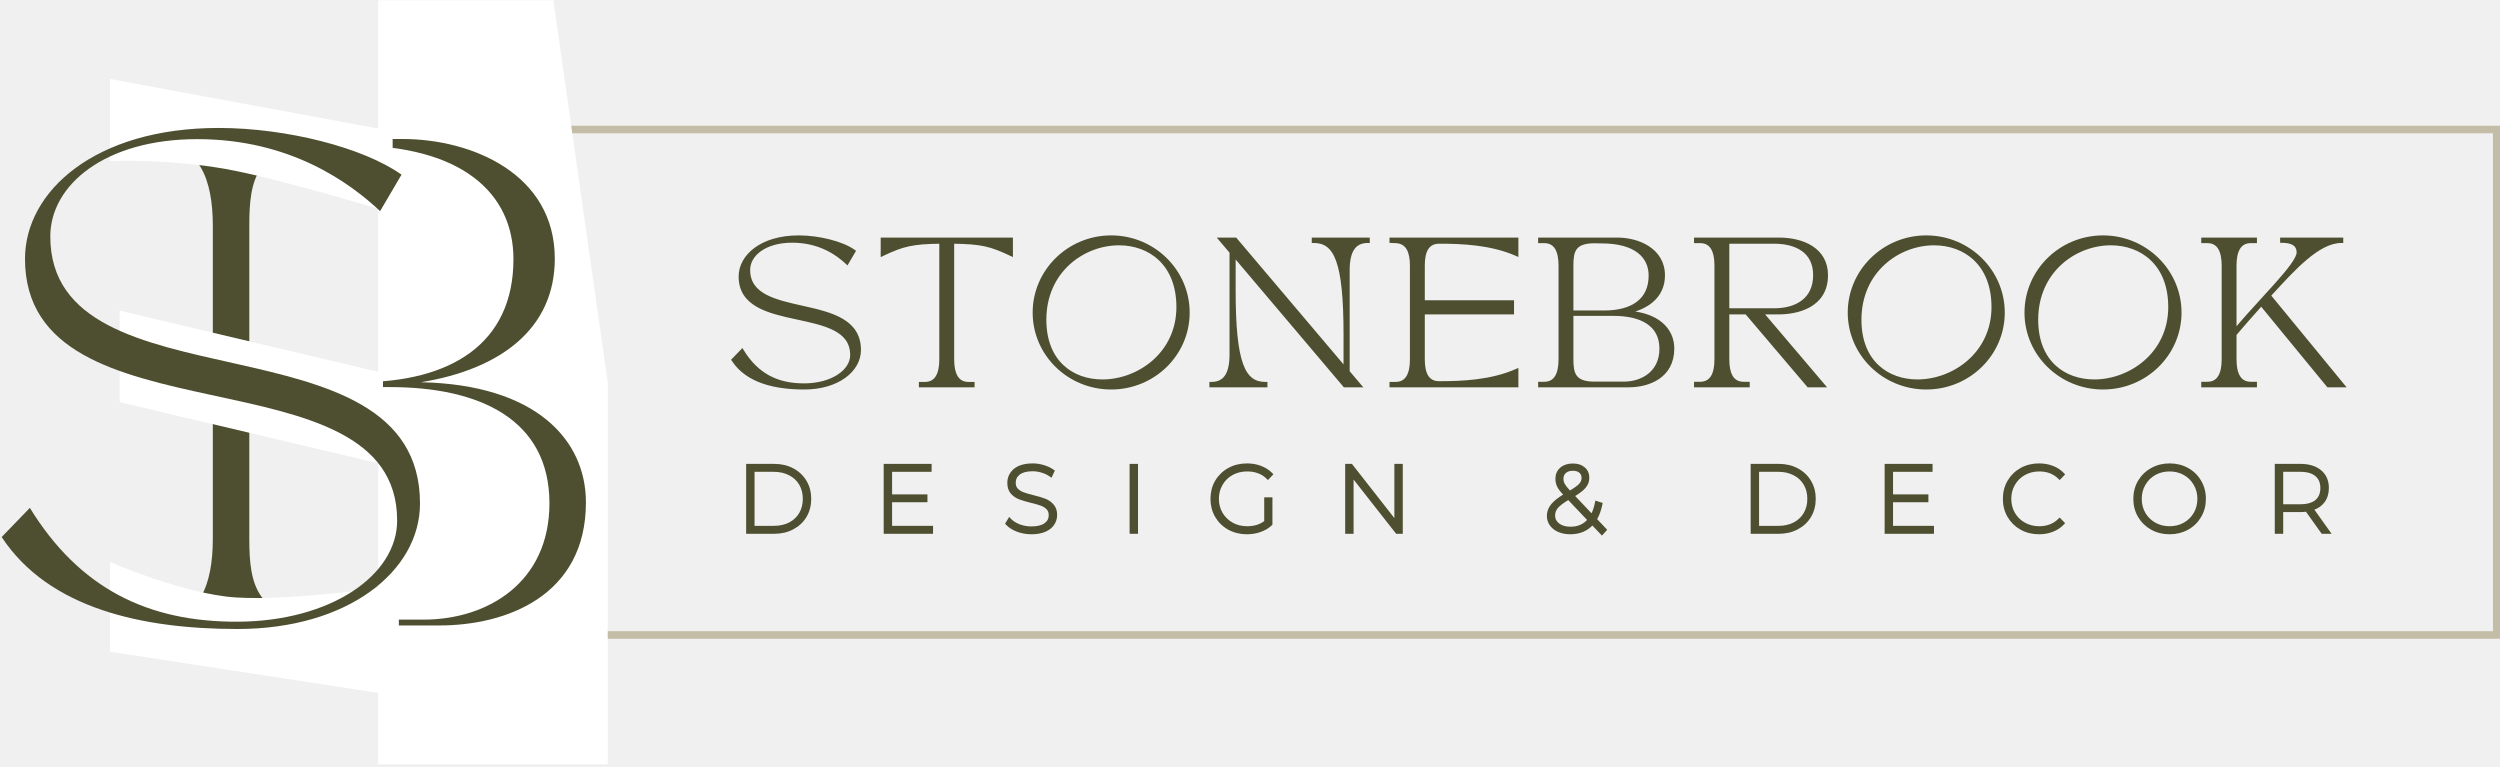
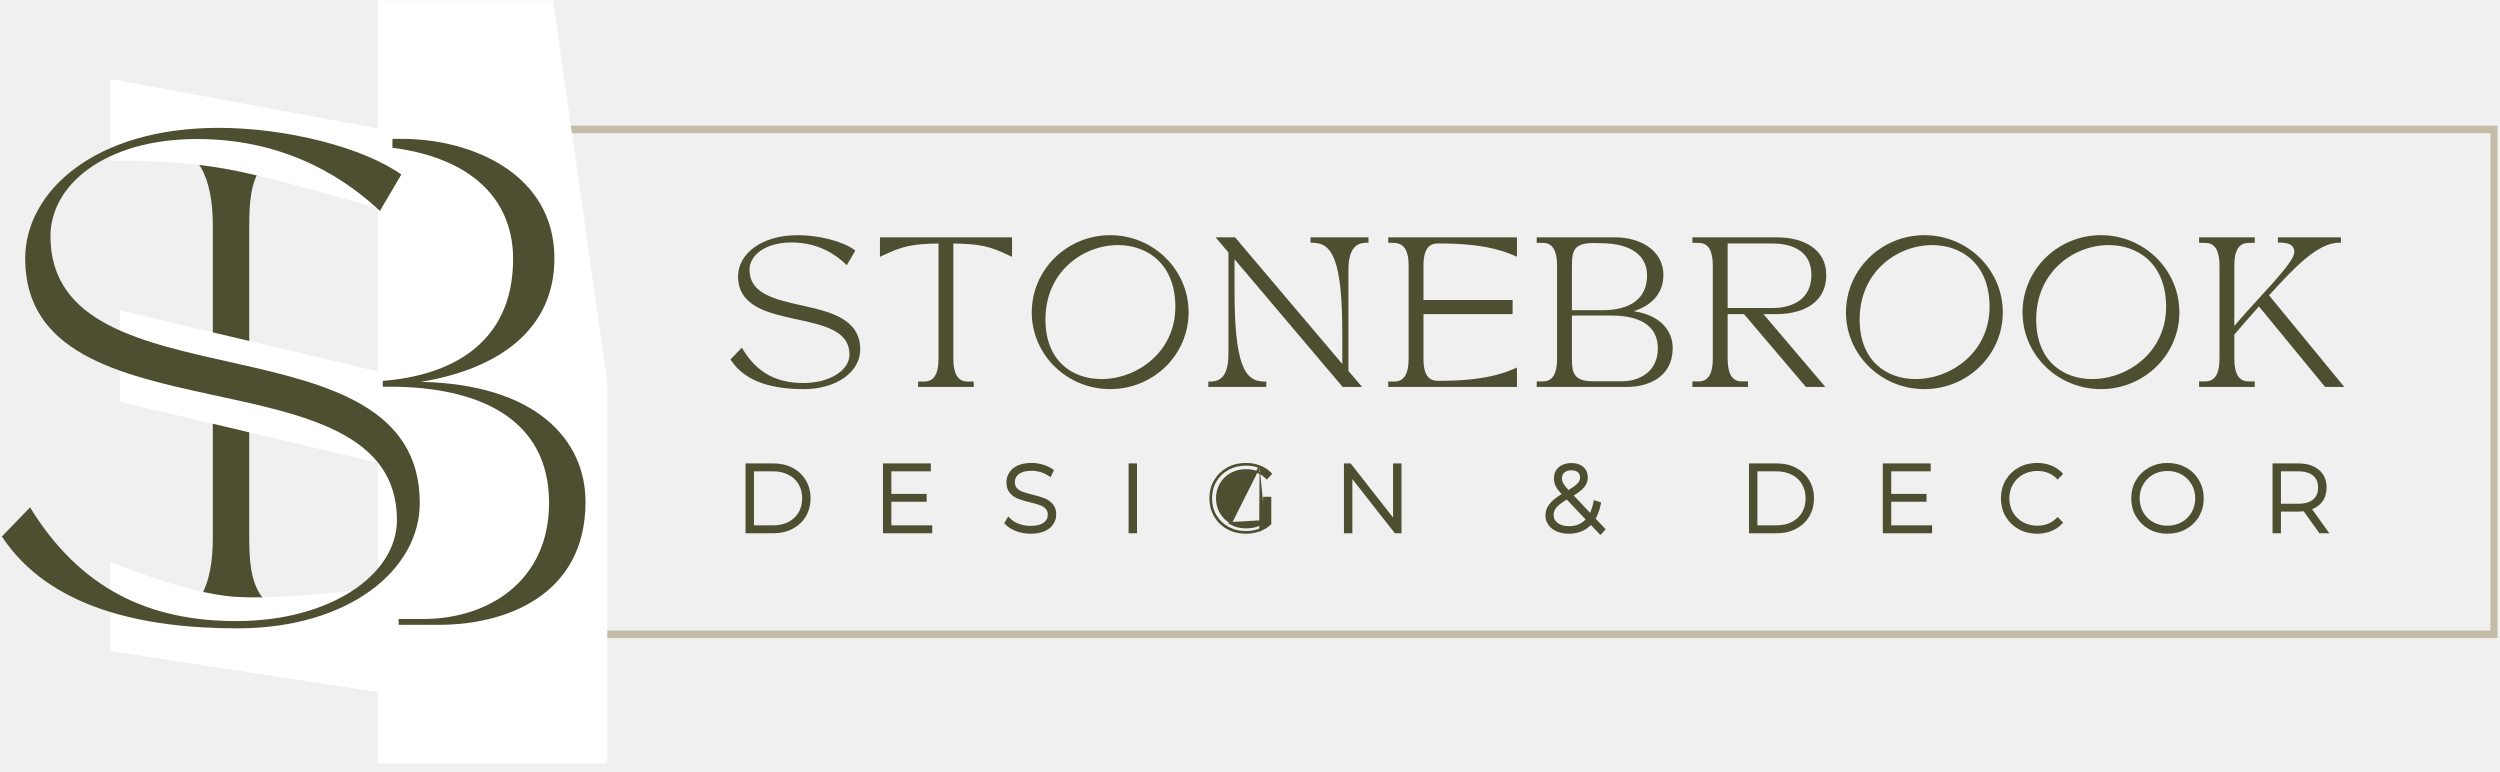
- <svg xmlns="http://www.w3.org/2000/svg" width="349" height="107" viewBox="0 0 349 107" fill="none">
-   <path d="M307.432 33.666V33.803H307.569H308.139C308.946 33.803 309.47 34.144 309.801 34.709C310.139 35.286 310.281 36.107 310.281 37.065V50.172C310.281 51.13 310.139 51.95 309.801 52.527C309.47 53.093 308.946 53.433 308.139 53.433H307.569H307.432V53.571V53.795V53.932H307.569H314.795H314.932V53.795V53.571V53.433H314.795H314.225C313.418 53.433 312.894 53.093 312.562 52.527C312.224 51.95 312.082 51.13 312.082 50.172V46.701C312.993 45.633 314.242 44.189 315.665 42.608L324.926 53.882L324.967 53.932H325.032H327.006H327.297L327.112 53.708L316.89 41.262C316.965 41.18 317.041 41.097 317.117 41.014C318.717 39.269 320.326 37.514 321.918 36.167C323.615 34.731 325.267 33.783 326.844 33.783H326.981V33.645V33.442V33.304H326.844H318.58H318.443V33.442V33.625V33.762H318.58C319.193 33.762 319.738 33.849 320.126 34.077C320.502 34.297 320.743 34.658 320.743 35.253C320.743 35.435 320.671 35.676 320.522 35.977C320.374 36.274 320.157 36.617 319.882 37C319.332 37.765 318.559 38.674 317.669 39.672C317.103 40.307 316.49 40.977 315.859 41.667C314.596 43.047 313.261 44.508 312.082 45.923V37.065C312.082 36.107 312.224 35.286 312.562 34.709C312.894 34.144 313.418 33.803 314.225 33.803H314.795H314.932V33.666V33.442V33.304H314.795H307.569H307.432V33.442V33.666Z" fill="#4E4F30" stroke="#4E4F30" stroke-width="0.275" />
-   <path d="M292.359 53.108C290.27 53.108 288.281 52.45 286.815 51.069C285.351 49.69 284.396 47.576 284.396 44.636C284.396 37.864 289.736 34.108 294.679 34.108C296.797 34.108 298.832 34.801 300.336 36.235C301.839 37.668 302.825 39.854 302.825 42.865C302.825 49.327 297.348 53.108 292.359 53.108ZM293.58 32.999C287.604 32.999 282.757 37.78 282.757 43.639C282.757 49.497 287.604 54.237 293.58 54.237C299.555 54.237 304.403 49.497 304.403 43.639C304.403 37.78 299.556 32.999 293.58 32.999Z" fill="#4E4F30" stroke="#4E4F30" stroke-width="0.275" />
-   <path d="M267.684 53.108C265.595 53.108 263.606 52.45 262.14 51.069C260.676 49.69 259.721 47.576 259.721 44.636C259.721 37.864 265.061 34.108 270.004 34.108C272.122 34.108 274.157 34.801 275.662 36.235C277.164 37.668 278.15 39.854 278.15 42.865C278.15 49.327 272.673 53.108 267.684 53.108ZM268.905 32.999C262.929 32.999 258.082 37.78 258.082 43.639C258.082 49.497 262.93 54.237 268.905 54.237C274.881 54.237 279.728 49.497 279.728 43.639C279.728 37.78 274.881 32.999 268.905 32.999Z" fill="#4E4F30" stroke="#4E4F30" stroke-width="0.275" />
-   <path d="M236.624 53.795V53.932H236.761H243.986H244.124V53.795V53.571V53.433H243.986H243.416C242.61 53.433 242.085 53.093 241.754 52.527C241.416 51.95 241.274 51.13 241.274 50.172V43.755H243.76L252.369 53.884L252.41 53.932H252.474H254.468H254.765L254.573 53.706L246.115 43.755H248.24C249.533 43.755 251.229 43.541 252.607 42.766C253.995 41.986 255.053 40.64 255.053 38.408C255.053 36.598 254.229 35.315 252.971 34.489C251.72 33.669 250.048 33.304 248.342 33.304H236.761H236.624V33.442V33.666V33.803H236.761H237.331C238.137 33.803 238.662 34.144 238.993 34.709C239.331 35.286 239.473 36.107 239.473 37.065V50.172C239.473 51.13 239.331 51.95 238.993 52.527C238.662 53.093 238.137 53.433 237.331 53.433H236.761H236.624V53.571V53.795ZM247.65 43.175H241.274V33.884H247.65C249.241 33.884 250.644 34.222 251.645 34.952C252.639 35.677 253.252 36.799 253.252 38.408C253.252 40.069 252.637 41.254 251.641 42.026C250.64 42.803 249.239 43.175 247.65 43.175Z" fill="#4E4F30" stroke="#4E4F30" stroke-width="0.275" />
-   <path d="M214.997 53.433H214.859V53.571V53.795V53.932H214.997H227.331C228.731 53.932 230.293 53.624 231.508 52.807C232.731 51.986 233.594 50.656 233.594 48.645C233.594 47.304 233.059 46.032 231.903 45.087C230.923 44.284 229.505 43.722 227.607 43.541C228.853 43.223 229.911 42.72 230.706 42.022C231.715 41.136 232.292 39.943 232.292 38.449C232.292 36.625 231.398 35.333 230.136 34.502C228.88 33.675 227.259 33.304 225.784 33.304H214.997H214.859V33.442V33.666V33.803H214.997H215.567C216.373 33.803 216.898 34.144 217.229 34.709C217.567 35.286 217.709 36.107 217.709 37.065V50.172C217.709 51.13 217.567 51.95 217.229 52.527C216.898 53.093 216.373 53.433 215.567 53.433H214.997ZM219.51 50.172V43.959H225.255C227.114 43.959 228.753 44.293 229.922 45.049C231.083 45.799 231.793 46.971 231.793 48.686C231.793 50.285 231.174 51.462 230.23 52.241C229.283 53.023 227.998 53.413 226.659 53.413H222.568C221.132 53.413 220.388 53.057 219.99 52.506C219.584 51.943 219.51 51.142 219.51 50.172ZM223.952 43.481H219.51V37.065C219.51 36.094 219.579 35.293 219.983 34.73C220.378 34.18 221.122 33.823 222.568 33.823C222.719 33.823 222.91 33.828 223.101 33.833L223.113 33.834C223.299 33.839 223.485 33.844 223.627 33.844C225.94 33.844 227.606 34.344 228.69 35.167C229.77 35.986 230.287 37.134 230.287 38.469C230.287 40.201 229.647 41.446 228.549 42.261C227.444 43.082 225.859 43.481 223.952 43.481Z" fill="#4E4F30" stroke="#4E4F30" stroke-width="0.275" />
-   <path d="M194.25 33.304H194.113V33.442V33.645V33.778L194.245 33.782L194.815 33.803C195.626 33.832 196.152 34.175 196.483 34.733C196.821 35.302 196.962 36.107 196.962 37.065V50.172C196.962 51.13 196.821 51.955 196.482 52.538C196.151 53.108 195.626 53.454 194.82 53.454H194.25H194.113V53.591V53.795V53.932H194.25H211.693H211.83V53.795V51.78V51.57L211.638 51.654C208.084 53.209 204.019 53.352 200.906 53.352C200.096 53.352 199.572 53.029 199.242 52.484C198.906 51.929 198.764 51.13 198.764 50.172V43.755H211.082H211.22V43.618V42.193V42.056H211.082H198.764V37.065C198.764 36.106 198.906 35.307 199.242 34.752C199.572 34.208 200.096 33.884 200.906 33.884C204.019 33.884 208.084 34.028 211.638 35.583L211.83 35.667V35.457V33.442V33.304H211.693H194.25Z" fill="#4E4F30" stroke="#4E4F30" stroke-width="0.275" />
-   <path d="M168.97 53.795V53.932H169.108H176.659H176.796V53.795V53.591V53.454H176.659C175.902 53.454 175.267 53.281 174.735 52.877C174.201 52.471 173.756 51.822 173.402 50.843C172.691 48.878 172.359 45.633 172.359 40.525V35.852L187.626 53.883L187.667 53.932H187.731H189.725H190.022L189.83 53.706L188.275 51.872V37.736C188.275 36.363 188.503 35.373 188.945 34.73C189.381 34.098 190.037 33.783 190.946 33.783H191.084V33.645V33.442V33.304H190.946H183.395H183.258V33.442V33.645V33.783H183.395C184.152 33.783 184.787 33.955 185.319 34.359C185.853 34.765 186.298 35.414 186.653 36.394C187.363 38.358 187.695 41.603 187.695 46.712V51.242L172.55 33.353L172.509 33.304H172.446H170.451H170.155L170.346 33.53L171.779 35.222V49.5C171.779 50.874 171.551 51.863 171.109 52.506C170.673 53.139 170.018 53.454 169.108 53.454H168.97V53.591V53.795Z" fill="#4E4F30" stroke="#4E4F30" stroke-width="0.275" />
-   <path d="M153.897 53.108C151.809 53.108 149.819 52.45 148.354 51.069C146.89 49.69 145.934 47.576 145.934 44.636C145.934 37.864 151.275 34.108 156.217 34.108C158.335 34.108 160.37 34.801 161.875 36.235C163.378 37.668 164.364 39.854 164.364 42.865C164.364 49.327 158.886 53.108 153.897 53.108ZM155.118 32.999C149.142 32.999 144.296 37.78 144.296 43.639C144.296 49.497 149.143 54.237 155.118 54.237C161.094 54.237 165.941 49.497 165.941 43.639C165.941 37.78 161.095 32.999 155.118 32.999Z" fill="#4E4F30" stroke="#4E4F30" stroke-width="0.275" />
-   <path d="M123.081 35.457V35.674L123.277 35.581C124.668 34.921 125.69 34.509 126.865 34.255C128.015 34.007 129.317 33.909 131.263 33.886V50.172C131.263 51.13 131.121 51.955 130.783 52.538C130.451 53.108 129.926 53.454 129.121 53.454H128.551H128.413V53.591V53.795V53.932H128.551H135.776H135.914V53.795V53.591V53.454H135.776H135.206C134.401 53.454 133.876 53.108 133.544 52.538C133.206 51.955 133.064 51.13 133.064 50.172V33.886C135.02 33.909 136.328 34.007 137.48 34.255C138.658 34.509 139.679 34.921 141.07 35.581L141.266 35.674V35.457V33.442V33.304H141.129H123.218H123.081V33.442V35.457Z" fill="#4E4F30" stroke="#4E4F30" stroke-width="0.275" />
-   <path d="M102.312 50.158L102.236 50.237L102.296 50.329C104.312 53.383 108.286 54.237 112.282 54.237C116.933 54.237 120.052 51.792 120.052 48.849C120.052 47.818 119.804 46.977 119.366 46.283C118.928 45.59 118.306 45.051 117.567 44.617C116.095 43.753 114.139 43.294 112.21 42.861C112.124 42.841 112.037 42.822 111.95 42.803C110.1 42.388 108.293 41.984 106.927 41.266C106.215 40.891 105.63 40.435 105.223 39.855C104.818 39.277 104.584 38.568 104.584 37.675C104.584 36.649 105.13 35.67 106.156 34.943C107.184 34.215 108.691 33.742 110.593 33.742C114.433 33.742 116.884 35.53 118.152 36.717L118.277 36.834L118.364 36.686L119.26 35.16L119.323 35.051L119.221 34.978C118.397 34.395 117.173 33.901 115.807 33.553C114.438 33.204 112.915 32.999 111.488 32.999C106.264 32.999 103.25 35.691 103.25 38.611C103.25 39.62 103.5 40.442 103.942 41.12C104.383 41.795 105.01 42.319 105.753 42.74C107.234 43.579 109.202 44.022 111.144 44.442C111.217 44.458 111.289 44.473 111.362 44.489C113.24 44.895 115.076 45.291 116.462 46.006C117.179 46.376 117.768 46.827 118.177 47.401C118.585 47.974 118.821 48.677 118.821 49.561C118.821 50.651 118.16 51.666 117.005 52.418C115.851 53.169 114.214 53.647 112.302 53.657C110.436 53.667 108.801 53.325 107.378 52.567C105.955 51.809 104.736 50.632 103.708 48.96L103.616 48.809L103.493 48.937L102.312 50.158Z" fill="#4E4F30" stroke="#4E4F30" stroke-width="0.275" />
-   <path d="M324.137 74.341L324.174 74.393H324.239H325.006H325.249L325.108 74.195L322.893 71.094C323.531 70.88 324.033 70.535 324.392 70.057C324.79 69.529 324.986 68.884 324.986 68.13C324.986 67.119 324.643 66.319 323.948 65.745C323.258 65.165 322.313 64.882 321.13 64.882H317.809H317.684V65.007V74.268V74.393H317.809H318.484H318.609V74.268V71.364H321.13C321.389 71.364 321.669 71.344 321.971 71.306L324.137 74.341ZM323.311 66.373L323.311 66.373L323.312 66.374C323.799 66.778 324.048 67.356 324.048 68.13C324.048 68.902 323.799 69.486 323.312 69.899C322.822 70.305 322.101 70.518 321.13 70.518H318.609V65.741H321.13C322.101 65.741 322.822 65.958 323.311 66.373Z" fill="#4E4F30" stroke="#4E4F30" stroke-width="0.25" />
-   <path d="M298.576 72.095L298.576 72.095L298.577 72.096C299.011 72.829 299.605 73.409 300.355 73.834L300.357 73.835C301.109 74.252 301.95 74.459 302.878 74.459C303.806 74.459 304.647 74.252 305.399 73.835C306.15 73.419 306.74 72.843 307.166 72.109C307.602 71.374 307.818 70.549 307.818 69.638C307.818 68.726 307.602 67.902 307.166 67.167C306.74 66.433 306.15 65.857 305.399 65.441C304.647 65.024 303.806 64.816 302.878 64.816C301.95 64.816 301.108 65.028 300.356 65.454C299.605 65.87 299.011 66.446 298.577 67.18L298.576 67.18L298.576 67.18C298.15 67.915 297.937 68.735 297.937 69.638C297.937 70.54 298.15 71.36 298.576 72.095ZM306.355 67.623L306.355 67.624C306.705 68.221 306.88 68.891 306.88 69.638C306.88 70.384 306.705 71.059 306.355 71.665C306.004 72.263 305.527 72.732 304.92 73.074C304.314 73.416 303.634 73.587 302.878 73.587C302.121 73.587 301.437 73.416 300.822 73.074C300.215 72.732 299.738 72.263 299.387 71.665C299.038 71.059 298.862 70.384 298.862 69.638C298.862 68.891 299.038 68.221 299.387 67.624L299.387 67.624L299.388 67.623C299.738 67.016 300.216 66.543 300.822 66.201C301.437 65.86 302.122 65.688 302.878 65.688C303.634 65.688 304.314 65.86 304.92 66.201C305.526 66.543 306.004 67.016 306.355 67.623Z" fill="#4E4F30" stroke="#4E4F30" stroke-width="0.25" />
-   <path d="M282.13 73.835L282.131 73.835C282.883 74.252 283.724 74.459 284.652 74.459C285.328 74.459 285.956 74.347 286.536 74.12C287.126 73.893 287.627 73.561 288.037 73.123L288.119 73.036L288.036 72.951L287.613 72.514L287.525 72.424L287.435 72.512C286.711 73.228 285.795 73.587 284.679 73.587C283.922 73.587 283.238 73.416 282.623 73.074C282.007 72.732 281.525 72.263 281.175 71.665C280.825 71.059 280.65 70.384 280.65 69.638C280.65 68.891 280.825 68.221 281.175 67.624L281.175 67.624L281.175 67.623C281.525 67.017 282.007 66.543 282.623 66.201C283.238 65.86 283.922 65.688 284.679 65.688C285.805 65.688 286.72 66.044 287.435 66.75L287.525 66.839L287.613 66.748L288.036 66.312L288.119 66.226L288.037 66.139C287.627 65.701 287.13 65.373 286.549 65.155C285.969 64.929 285.336 64.816 284.652 64.816C283.724 64.816 282.883 65.024 282.131 65.441L282.13 65.441C281.388 65.857 280.799 66.433 280.364 67.166L280.364 67.166L280.364 67.167C279.937 67.902 279.725 68.727 279.725 69.638C279.725 70.549 279.937 71.373 280.364 72.108L280.364 72.108L280.364 72.109C280.799 72.843 281.388 73.418 282.13 73.835Z" fill="#4E4F30" stroke="#4E4F30" stroke-width="0.25" />
-   <path d="M269.859 73.659V73.534H269.734H264.144V69.988H268.953H269.078V69.863V69.267V69.142H268.953H264.144V65.741H269.535H269.66V65.616V65.007V64.882H269.535H263.344H263.219V65.007V74.268V74.393H263.344H269.734H269.859V74.268V73.659Z" fill="#4E4F30" stroke="#4E4F30" stroke-width="0.25" />
-   <path d="M244.642 64.882H244.517V65.007V74.268V74.393H244.642H248.307C249.286 74.393 250.157 74.191 250.919 73.783C251.688 73.376 252.287 72.814 252.714 72.096L252.714 72.096C253.141 71.369 253.353 70.549 253.353 69.638C253.353 68.727 253.141 67.911 252.714 67.193C252.287 66.467 251.688 65.9 250.919 65.492C250.157 65.085 249.285 64.882 248.307 64.882H244.642ZM250.458 66.243L250.458 66.243L250.459 66.243C251.091 66.568 251.576 67.023 251.916 67.61C252.256 68.198 252.428 68.872 252.428 69.638C252.428 70.403 252.256 71.078 251.916 71.665C251.576 72.252 251.091 72.712 250.458 73.046C249.826 73.37 249.092 73.534 248.254 73.534H245.442V65.741H248.254C249.092 65.741 249.826 65.909 250.458 66.243Z" fill="#4E4F30" stroke="#4E4F30" stroke-width="0.25" />
-   <path d="M223.539 74.487L223.631 74.584L223.722 74.484L224.119 74.048L224.197 73.962L224.117 73.878L222.807 72.492C223.144 71.926 223.396 71.229 223.567 70.404L223.589 70.294L223.482 70.26L222.939 70.088L222.806 70.045L222.779 70.183C222.653 70.828 222.464 71.391 222.213 71.874L219.7 69.216C220.417 68.787 220.933 68.395 221.237 68.039C221.573 67.647 221.743 67.205 221.743 66.714C221.743 66.136 221.546 65.672 221.144 65.336C220.754 64.994 220.228 64.83 219.581 64.83C218.889 64.83 218.324 65.007 217.898 65.376C217.471 65.746 217.26 66.241 217.26 66.846C217.26 67.237 217.348 67.605 217.525 67.949L217.525 67.949L217.526 67.95C217.69 68.261 217.983 68.638 218.398 69.077C217.586 69.563 216.997 70.028 216.64 70.472C216.261 70.934 216.069 71.451 216.069 72.019C216.069 72.494 216.205 72.921 216.477 73.296C216.748 73.67 217.124 73.957 217.601 74.158C218.077 74.36 218.615 74.459 219.211 74.459C219.86 74.459 220.455 74.346 220.992 74.119L220.992 74.119L220.994 74.118C221.491 73.899 221.925 73.587 222.296 73.183L223.539 74.487ZM220.569 65.908L220.569 65.908L220.571 65.909C220.795 66.102 220.911 66.37 220.911 66.727C220.911 67.054 220.789 67.355 220.534 67.635C220.285 67.9 219.824 68.233 219.141 68.633C218.74 68.202 218.476 67.87 218.341 67.632C218.201 67.376 218.132 67.115 218.132 66.846C218.132 66.462 218.257 66.167 218.501 65.947L218.501 65.947C218.754 65.718 219.109 65.596 219.581 65.596C220.019 65.596 220.343 65.705 220.569 65.908ZM221.729 72.58C221.118 73.294 220.292 73.654 219.237 73.654C218.552 73.654 218.002 73.491 217.579 73.176C217.169 72.864 216.968 72.464 216.968 71.966C216.968 71.547 217.106 71.17 217.388 70.83C217.672 70.497 218.189 70.104 218.95 69.651L221.729 72.58Z" fill="#4E4F30" stroke="#4E4F30" stroke-width="0.25" />
-   <path d="M195.703 65.007V64.882H195.578H194.904H194.779V65.007V72.689L188.705 64.93L188.667 64.882H188.606H188.038H187.913V65.007V74.268V74.393H188.038H188.712H188.837V74.268V66.586L194.924 74.345L194.962 74.393H195.023H195.578H195.703V74.268V65.007Z" fill="#4E4F30" stroke="#4E4F30" stroke-width="0.25" />
-   <path d="M176.734 69.552H176.609V69.677V72.805C175.946 73.324 175.113 73.587 174.101 73.587C173.327 73.587 172.634 73.416 172.019 73.074C171.403 72.723 170.917 72.249 170.557 71.651C170.208 71.045 170.032 70.375 170.032 69.638C170.032 68.891 170.208 68.221 170.558 67.624L170.558 67.624L170.558 67.623C170.908 67.017 171.39 66.543 172.005 66.202C172.629 65.86 173.327 65.688 174.101 65.688C174.671 65.688 175.185 65.774 175.645 65.945L175.645 65.945L175.648 65.946C176.114 66.107 176.534 66.374 176.91 66.749L177.001 66.841L177.089 66.747L177.513 66.297L177.595 66.21L177.511 66.124C177.092 65.696 176.587 65.373 175.998 65.155C175.417 64.929 174.78 64.816 174.088 64.816C173.143 64.816 172.288 65.023 171.527 65.44L171.527 65.441C170.776 65.857 170.182 66.433 169.747 67.166L169.747 67.166L169.746 67.167C169.32 67.902 169.108 68.727 169.108 69.638C169.108 70.549 169.32 71.373 169.746 72.108L169.746 72.108L169.747 72.109C170.182 72.843 170.776 73.419 171.527 73.835L171.527 73.835C172.288 74.252 173.138 74.459 174.075 74.459C174.732 74.459 175.354 74.356 175.942 74.148C176.539 73.94 177.049 73.635 177.468 73.234L177.507 73.197V73.144V69.677V69.552H177.382H176.734Z" fill="#4E4F30" stroke="#4E4F30" stroke-width="0.25" />
-   <path d="M157.942 64.882H157.817V65.007V74.268V74.393H157.942H158.617H158.742V74.268V65.007V64.882H158.617H157.942Z" fill="#4E4F30" stroke="#4E4F30" stroke-width="0.25" />
-   <path d="M142.002 74.107L142.002 74.107L142.004 74.107C142.636 74.342 143.299 74.459 143.992 74.459C144.736 74.459 145.372 74.347 145.894 74.118C146.414 73.89 146.806 73.581 147.06 73.186C147.321 72.795 147.451 72.361 147.451 71.887C147.451 71.318 147.299 70.853 146.983 70.507C146.687 70.166 146.327 69.912 145.903 69.746C145.49 69.585 144.942 69.42 144.26 69.252L144.26 69.252C143.654 69.102 143.178 68.963 142.832 68.833C142.495 68.706 142.216 68.526 141.992 68.294C141.781 68.075 141.67 67.778 141.67 67.389C141.67 66.881 141.872 66.472 142.283 66.151C142.693 65.831 143.309 65.662 144.151 65.662C144.57 65.662 144.995 65.726 145.425 65.855L145.425 65.855C145.863 65.984 146.261 66.172 146.62 66.42L146.742 66.504L146.804 66.37L147.056 65.827L147.1 65.733L147.015 65.673C146.64 65.408 146.2 65.2 145.695 65.047C145.19 64.893 144.675 64.816 144.151 64.816C143.407 64.816 142.776 64.928 142.261 65.158L142.261 65.158L142.26 65.158C141.757 65.387 141.375 65.701 141.122 66.105C140.871 66.496 140.745 66.929 140.745 67.402C140.745 67.979 140.892 68.456 141.198 68.819L141.198 68.819L141.2 68.821C141.504 69.162 141.869 69.416 142.293 69.582L142.294 69.582C142.715 69.744 143.267 69.908 143.949 70.077L143.95 70.077C144.548 70.218 145.018 70.353 145.364 70.482C145.701 70.609 145.98 70.789 146.204 71.021C146.415 71.24 146.526 71.537 146.526 71.926C146.526 72.423 146.322 72.823 145.902 73.136C145.483 73.448 144.848 73.614 143.979 73.614C143.386 73.614 142.819 73.511 142.278 73.305C141.745 73.09 141.325 72.817 141.014 72.489L140.901 72.37L140.816 72.51L140.512 73.013L140.463 73.093L140.527 73.162C140.887 73.55 141.381 73.864 142.002 74.107Z" fill="#4E4F30" stroke="#4E4F30" stroke-width="0.25" />
-   <path d="M130.128 73.659V73.534H130.003H124.412V69.988H129.222H129.347V69.863V69.267V69.142H129.222H124.412V65.741H129.804H129.929V65.616V65.007V64.882H129.804H123.613H123.488V65.007V74.268V74.393H123.613H130.003H130.128V74.268V73.659Z" fill="#4E4F30" stroke="#4E4F30" stroke-width="0.25" />
-   <path d="M104.411 64.882H104.286V65.007V74.268V74.393H104.411H108.075C109.054 74.393 109.926 74.191 110.688 73.783C111.456 73.376 112.056 72.814 112.482 72.096L112.483 72.096C112.91 71.369 113.122 70.549 113.122 69.638C113.122 68.727 112.91 67.911 112.483 67.193C112.056 66.467 111.457 65.9 110.687 65.492C109.926 65.085 109.054 64.882 108.075 64.882H104.411ZM110.226 66.243L110.226 66.243L110.228 66.243C110.86 66.568 111.345 67.023 111.685 67.61C112.025 68.198 112.197 68.872 112.197 69.638C112.197 70.403 112.025 71.078 111.685 71.665C111.344 72.252 110.86 72.712 110.227 73.046C109.595 73.37 108.861 73.534 108.023 73.534H105.211V65.741H108.023C108.861 65.741 109.594 65.909 110.226 66.243Z" fill="#4E4F30" stroke="#4E4F30" stroke-width="0.25" />
-   <path fill-rule="evenodd" clip-rule="evenodd" d="M348.016 18.609H61.739V88.115H348.016V18.609ZM60.755 17.556V89.169H349V17.556H60.755Z" fill="#C3BDA7" />
-   <path d="M52.798 0.039H77.249L84.837 53.367V106.694H52.798V0.039Z" fill="white" />
-   <path d="M20.202 86.567H22.103C27.808 86.567 29.709 81.677 29.709 75.226V31.493C29.709 25.041 27.808 20.152 22.103 20.152H20.202V19.405H56.194C65.904 19.405 77.449 24.294 77.449 36.111C77.449 45.822 69.979 51.526 58.774 53.359C74.868 53.699 81.795 61.441 81.795 70.133C81.795 83.239 70.59 87.314 61.355 87.314H20.202V86.567ZM34.802 54.038V75.226C34.802 81.677 35.753 86.499 45.464 86.499H59.114C68.213 86.499 76.702 81.202 76.702 70.269C76.702 58.52 66.923 54.038 54.428 54.038H34.802ZM34.802 53.359H50.082C62.916 53.359 71.677 47.995 71.677 36.178C71.677 27.011 64.546 20.288 48.995 20.288C48.044 20.288 46.483 20.22 45.464 20.22C35.685 20.22 34.802 25.041 34.802 31.493V53.359Z" fill="#4E4F30" />
-   <path d="M53.466 52.066L16.707 43.369V56.135L53.466 64.832V52.066Z" fill="white" />
-   <path d="M54.813 18.318L15.359 11.031V22.468C15.359 22.468 23.563 22.171 31.49 23.59C39.417 25.008 54.813 29.755 54.813 29.755V18.318Z" fill="white" />
-   <path d="M55.679 97.169V81.728C55.679 81.728 38.879 84.214 31.505 83.271C24.132 82.328 15.359 78.447 15.359 78.447V90.976L55.679 97.169Z" fill="white" />
-   <path d="M0.231 74.973L4.169 70.898C11.096 82.171 20.671 86.857 33.234 86.789C46.137 86.721 55.441 80.338 55.441 72.664C55.441 48.353 3.49 62.41 3.49 36.129C3.49 26.758 13.201 17.862 30.518 17.862C39.957 17.862 50.687 20.578 56.052 24.381L53.064 29.474C48.785 25.467 40.501 19.424 27.53 19.424C14.695 19.424 7.022 25.807 7.022 33.005C7.022 57.52 58.632 43.395 58.632 70.287C58.632 79.727 48.582 87.808 33.166 87.808C19.856 87.808 6.818 84.956 0.231 74.973Z" fill="#4E4F30" />
+ <svg xmlns="http://www.w3.org/2000/svg" width="308" height="95" viewBox="0 0 308 95" fill="none">
+   <path d="M271.048 29.683V29.804H271.169H271.672C272.383 29.804 272.845 30.105 273.137 30.603C273.435 31.112 273.56 31.835 273.56 32.679V44.234C273.56 45.079 273.435 45.802 273.137 46.31C272.845 46.809 272.383 47.11 271.672 47.11H271.169H271.048V47.231V47.428V47.549H271.169H277.539H277.66V47.428V47.231V47.11H277.539H277.037C276.326 47.11 275.863 46.809 275.571 46.31C275.273 45.802 275.148 45.079 275.148 44.234V41.175C275.951 40.233 277.052 38.961 278.306 37.566L286.471 47.505L286.507 47.549H286.564H288.305H288.561L288.398 47.351L279.386 36.38C279.453 36.307 279.52 36.234 279.586 36.161C280.997 34.622 282.415 33.075 283.819 31.888C285.315 30.622 286.771 29.786 288.161 29.786H288.282V29.665V29.486V29.364H288.161H280.876H280.755V29.486V29.647V29.768H280.876C281.417 29.768 281.897 29.844 282.239 30.045C282.57 30.24 282.783 30.558 282.783 31.082C282.783 31.243 282.719 31.456 282.588 31.72C282.458 31.983 282.266 32.285 282.024 32.622C281.539 33.297 280.857 34.099 280.073 34.978C279.574 35.538 279.034 36.129 278.477 36.737C277.364 37.954 276.187 39.241 275.148 40.489V32.679C275.148 31.835 275.273 31.112 275.571 30.603C275.863 30.105 276.326 29.804 277.037 29.804H277.539H277.66V29.683V29.486V29.364H277.539H271.169H271.048V29.486V29.683Z" fill="#4E4F30" stroke="#4E4F30" stroke-width="0.242" />
+   <path d="M257.76 46.822C255.919 46.822 254.166 46.243 252.873 45.025C251.583 43.809 250.74 41.946 250.74 39.354C250.74 33.384 255.448 30.073 259.806 30.073C261.673 30.073 263.467 30.684 264.793 31.948C266.118 33.212 266.987 35.138 266.987 37.793C266.987 43.489 262.158 46.822 257.76 46.822ZM258.837 29.095C253.569 29.095 249.296 33.31 249.296 38.475C249.296 43.64 253.569 47.818 258.837 47.818C264.105 47.818 268.378 43.64 268.378 38.475C268.378 33.31 264.105 29.095 258.837 29.095Z" fill="#4E4F30" stroke="#4E4F30" stroke-width="0.242" />
+   <path d="M236.008 46.822C234.167 46.822 232.413 46.243 231.121 45.025C229.83 43.809 228.988 41.946 228.988 39.354C228.988 33.384 233.696 30.073 238.053 30.073C239.921 30.073 241.714 30.684 243.041 31.948C244.366 33.212 245.235 35.138 245.235 37.793C245.235 43.489 240.406 46.822 236.008 46.822ZM237.084 29.095C231.816 29.095 227.544 33.31 227.544 38.475C227.544 43.64 231.817 47.818 237.084 47.818C242.352 47.818 246.625 43.64 246.625 38.475C246.625 33.31 242.353 29.095 237.084 29.095Z" fill="#4E4F30" stroke="#4E4F30" stroke-width="0.242" />
+   <path d="M208.626 47.428V47.549H208.747H215.117H215.238V47.428V47.231V47.11H215.117H214.615C213.904 47.11 213.441 46.809 213.149 46.31C212.851 45.802 212.726 45.079 212.726 44.234V38.578H214.917L222.507 47.507L222.543 47.549H222.599H224.357H224.619L224.45 47.35L216.994 38.578H218.867C220.007 38.578 221.502 38.389 222.717 37.706C223.94 37.018 224.873 35.831 224.873 33.864C224.873 32.268 224.146 31.137 223.038 30.409C221.935 29.686 220.461 29.364 218.957 29.364H208.747H208.626V29.486V29.683V29.804H208.747H209.25C209.961 29.804 210.423 30.105 210.715 30.603C211.013 31.112 211.138 31.835 211.138 32.679V44.234C211.138 45.079 211.013 45.802 210.715 46.31C210.423 46.809 209.961 47.11 209.25 47.11H208.747H208.626V47.231V47.428ZM218.347 38.067H212.726V29.876H218.347C219.75 29.876 220.986 30.174 221.868 30.817C222.745 31.456 223.285 32.445 223.285 33.864C223.285 35.328 222.743 36.372 221.865 37.054C220.983 37.738 219.747 38.067 218.347 38.067Z" fill="#4E4F30" stroke="#4E4F30" stroke-width="0.242" />
+   <path d="M189.561 47.11H189.44V47.231V47.428V47.549H189.561H200.434C201.669 47.549 203.045 47.277 204.117 46.557C205.195 45.833 205.956 44.661 205.956 42.889C205.956 41.706 205.483 40.585 204.465 39.751C203.601 39.044 202.351 38.549 200.678 38.389C201.776 38.109 202.709 37.665 203.409 37.05C204.299 36.269 204.808 35.217 204.808 33.899C204.808 32.292 204.019 31.153 202.907 30.421C201.8 29.691 200.371 29.364 199.07 29.364H189.561H189.44V29.486V29.683V29.804H189.561H190.063C190.774 29.804 191.237 30.105 191.529 30.603C191.827 31.112 191.952 31.835 191.952 32.679V44.234C191.952 45.079 191.827 45.802 191.529 46.31C191.237 46.809 190.774 47.11 190.063 47.11H189.561ZM193.54 44.234V38.757H198.604C200.243 38.757 201.688 39.052 202.719 39.718C203.742 40.379 204.368 41.413 204.368 42.925C204.368 44.334 203.822 45.371 202.99 46.059C202.155 46.748 201.022 47.092 199.842 47.092H196.236C194.97 47.092 194.313 46.778 193.963 46.292C193.605 45.796 193.54 45.089 193.54 44.234ZM197.456 38.336H193.54V32.679C193.54 31.824 193.601 31.117 193.957 30.622C194.305 30.136 194.96 29.822 196.236 29.822C196.368 29.822 196.537 29.826 196.706 29.831L196.715 29.831C196.88 29.836 197.043 29.84 197.169 29.84C199.208 29.84 200.676 30.281 201.633 31.006C202.584 31.728 203.04 32.741 203.04 33.917C203.04 35.445 202.476 36.541 201.508 37.261C200.534 37.984 199.137 38.336 197.456 38.336Z" fill="#4E4F30" stroke="#4E4F30" stroke-width="0.242" />
+   <path d="M171.271 29.364H171.15V29.486V29.665V29.782L171.267 29.786L171.77 29.804L171.77 29.804C172.484 29.829 172.948 30.132 173.24 30.624C173.537 31.125 173.662 31.835 173.662 32.679V44.234C173.662 45.079 173.537 45.807 173.239 46.32C172.947 46.823 172.484 47.127 171.774 47.127H171.271H171.15V47.249V47.428V47.549H171.271H186.648H186.769V47.428V45.652V45.467L186.6 45.541C183.467 46.911 179.883 47.038 177.139 47.038C176.425 47.038 175.963 46.753 175.672 46.273C175.375 45.783 175.25 45.079 175.25 44.234V38.578H186.11H186.231V38.457V37.201V37.08H186.11H175.25V32.679C175.25 31.835 175.375 31.13 175.672 30.641C175.963 30.161 176.425 29.876 177.139 29.876C179.883 29.876 183.467 30.002 186.6 31.373L186.769 31.447V31.262V29.486V29.364H186.648H171.271Z" fill="#4E4F30" stroke="#4E4F30" stroke-width="0.242" />
+   <path d="M148.986 47.428V47.549H149.107H155.763H155.884V47.428V47.249V47.127H155.763C155.096 47.127 154.537 46.975 154.067 46.619C153.597 46.261 153.205 45.689 152.892 44.826C152.265 43.094 151.973 40.233 151.973 35.73V31.61L165.432 47.506L165.468 47.549H165.524H167.282H167.544L167.375 47.35L166.004 45.733V33.272C166.004 32.061 166.205 31.189 166.595 30.622C166.979 30.064 167.557 29.786 168.359 29.786H168.48V29.665V29.486V29.364H168.359H161.702H161.581V29.486V29.665V29.786H161.702C162.369 29.786 162.929 29.938 163.398 30.295C163.869 30.652 164.261 31.225 164.574 32.088C165.2 33.82 165.493 36.68 165.493 41.184V45.178L152.142 29.407L152.105 29.364H152.049H150.291H150.03L150.198 29.564L151.462 31.055V43.642C151.462 44.853 151.261 45.725 150.871 46.292C150.487 46.85 149.909 47.127 149.107 47.127H148.986V47.249V47.428Z" fill="#4E4F30" stroke="#4E4F30" stroke-width="0.242" />
+   <path d="M135.698 46.822C133.856 46.822 132.103 46.243 130.811 45.025C129.52 43.809 128.678 41.946 128.678 39.354C128.678 33.384 133.386 30.073 137.743 30.073C139.61 30.073 141.404 30.684 142.73 31.948C144.055 33.212 144.925 35.138 144.925 37.793C144.925 43.489 140.096 46.822 135.698 46.822ZM136.774 29.095C131.506 29.095 127.233 33.31 127.233 38.475C127.233 43.64 131.506 47.818 136.774 47.818C142.042 47.818 146.315 43.64 146.315 38.475C146.315 33.31 142.043 29.095 136.774 29.095Z" fill="#4E4F30" stroke="#4E4F30" stroke-width="0.242" />
+   <path d="M108.531 31.262V31.453L108.704 31.371C109.93 30.79 110.831 30.426 111.867 30.203C112.881 29.984 114.029 29.898 115.744 29.877V44.234C115.744 45.079 115.619 45.807 115.321 46.32C115.028 46.823 114.566 47.127 113.856 47.127H113.353H113.232V47.249V47.428V47.549H113.353H119.723H119.844V47.428V47.249V47.127H119.723H119.22C118.51 47.127 118.048 46.823 117.755 46.32C117.457 45.807 117.332 45.079 117.332 44.234V29.877C119.056 29.898 120.209 29.984 121.225 30.203C122.263 30.426 123.164 30.79 124.39 31.371L124.563 31.453V31.262V29.486V29.364H124.442H108.652H108.531V29.486V31.262Z" fill="#4E4F30" stroke="#4E4F30" stroke-width="0.242" />
+   <path d="M90.222 44.222L90.154 44.292L90.208 44.373C91.985 47.066 95.489 47.818 99.011 47.818C103.112 47.818 105.861 45.663 105.861 43.068C105.861 42.159 105.642 41.418 105.256 40.806C104.87 40.195 104.321 39.72 103.67 39.338C102.373 38.576 100.648 38.171 98.948 37.789C98.871 37.772 98.795 37.755 98.719 37.738C97.087 37.373 95.495 37.016 94.29 36.383C93.662 36.053 93.147 35.651 92.788 35.14C92.431 34.63 92.224 34.005 92.224 33.218C92.224 32.313 92.706 31.45 93.611 30.809C94.517 30.167 95.846 29.75 97.522 29.75C100.907 29.75 103.068 31.327 104.186 32.373L104.296 32.477L104.373 32.346L105.162 31L105.218 30.904L105.128 30.84C104.402 30.326 103.323 29.89 102.118 29.584C100.912 29.276 99.569 29.095 98.311 29.095C93.706 29.095 91.049 31.469 91.049 34.043C91.049 34.932 91.269 35.657 91.659 36.254C92.047 36.85 92.6 37.312 93.255 37.683C94.561 38.422 96.296 38.813 98.008 39.183C98.072 39.197 98.136 39.211 98.2 39.225C99.856 39.582 101.474 39.932 102.696 40.562C103.328 40.888 103.847 41.286 104.208 41.792C104.567 42.297 104.775 42.916 104.775 43.696C104.775 44.656 104.193 45.551 103.175 46.214C102.157 46.876 100.714 47.298 99.028 47.307C97.384 47.316 95.943 47.014 94.688 46.346C93.434 45.678 92.359 44.64 91.453 43.166L91.371 43.033L91.263 43.145L90.222 44.222Z" fill="#4E4F30" stroke="#4E4F30" stroke-width="0.242" />
+   <path d="M285.775 65.541L285.808 65.587H285.865H286.541H286.755L286.631 65.413L284.678 62.679C285.241 62.49 285.683 62.186 286 61.764C286.35 61.299 286.523 60.73 286.523 60.065C286.523 59.175 286.221 58.469 285.609 57.963C285 57.452 284.167 57.203 283.124 57.203H280.197H280.087V57.313V65.477V65.587H280.197H280.792H280.902V65.477V62.916H283.124C283.352 62.916 283.6 62.899 283.866 62.865L285.775 65.541ZM285.047 58.517L285.047 58.517L285.048 58.517C285.477 58.873 285.696 59.384 285.696 60.065C285.696 60.746 285.477 61.261 285.048 61.625C284.616 61.983 283.98 62.171 283.124 62.171H280.902V57.959H283.124C283.98 57.959 284.616 58.151 285.047 58.517Z" fill="#4E4F30" stroke="#4E4F30" stroke-width="0.22" />
+   <path d="M270.814 63.573C271.198 62.925 271.389 62.198 271.389 61.395C271.389 60.591 271.198 59.864 270.814 59.216C270.439 58.569 269.919 58.062 269.256 57.695C268.593 57.327 267.852 57.144 267.034 57.144C266.216 57.144 265.474 57.331 264.811 57.706C264.148 58.074 263.625 58.581 263.242 59.228L263.242 59.228L263.241 59.228C262.865 59.876 262.678 60.599 262.678 61.395C262.678 62.19 262.865 62.913 263.241 63.561L263.241 63.561L263.242 63.562C263.625 64.208 264.148 64.72 264.81 65.094L264.811 65.095C265.474 65.462 266.216 65.645 267.034 65.645C267.852 65.645 268.593 65.462 269.256 65.095C269.919 64.728 270.439 64.22 270.814 63.573ZM270.814 63.573C270.814 63.573 270.814 63.573 270.814 63.574L270.719 63.517L270.814 63.573C270.814 63.573 270.814 63.573 270.814 63.573ZM270.099 59.619L270.099 59.619C270.407 60.145 270.562 60.736 270.562 61.395C270.562 62.053 270.407 62.648 270.099 63.182C269.79 63.709 269.369 64.123 268.834 64.424C268.3 64.725 267.7 64.877 267.034 64.877C266.367 64.877 265.764 64.725 265.221 64.424C264.687 64.123 264.265 63.709 263.957 63.182C263.648 62.648 263.493 62.053 263.493 61.395C263.493 60.736 263.648 60.145 263.956 59.619L263.957 59.619C264.266 59.084 264.687 58.667 265.221 58.365C265.764 58.064 266.367 57.913 267.034 57.913C267.7 57.913 268.3 58.064 268.834 58.365C269.369 58.666 269.79 59.084 270.099 59.619Z" fill="#4E4F30" stroke="#4E4F30" stroke-width="0.22" />
+   <path d="M248.743 65.095L248.744 65.095C249.407 65.462 250.149 65.645 250.967 65.645C251.562 65.645 252.116 65.546 252.628 65.346C253.147 65.146 253.589 64.853 253.951 64.467L254.023 64.391L253.95 64.315L253.576 63.931L253.499 63.851L253.42 63.929C252.782 64.56 251.974 64.877 250.99 64.877C250.323 64.877 249.72 64.725 249.177 64.424C248.635 64.123 248.21 63.709 247.901 63.182C247.593 62.648 247.438 62.053 247.438 61.395C247.438 60.736 247.593 60.145 247.901 59.619L247.901 59.619C248.21 59.084 248.635 58.667 249.177 58.365C249.72 58.064 250.323 57.913 250.99 57.913C251.983 57.913 252.79 58.226 253.42 58.849L253.499 58.927L253.576 58.847L253.95 58.462L254.023 58.387L253.951 58.31C253.589 57.925 253.151 57.636 252.639 57.443C252.127 57.243 251.569 57.144 250.967 57.144C250.149 57.144 249.407 57.327 248.744 57.695L248.743 57.695C248.089 58.062 247.569 58.569 247.186 59.216L247.186 59.216L247.186 59.217C246.81 59.865 246.623 60.592 246.623 61.395C246.623 62.198 246.81 62.925 247.186 63.573L247.186 63.573L247.186 63.574C247.569 64.22 248.089 64.727 248.743 65.095Z" fill="#4E4F30" stroke="#4E4F30" stroke-width="0.22" />
+   <path d="M237.925 64.94V64.83H237.815H232.887V61.703H237.127H237.237V61.593V61.068V60.958H237.127H232.887V57.959H237.64H237.75V57.849V57.313V57.203H237.64H232.182H232.072V57.313V65.477V65.587H232.182H237.815H237.925V65.477V64.94Z" fill="#4E4F30" stroke="#4E4F30" stroke-width="0.22" />
+   <path d="M215.695 57.203H215.585V57.313V65.477V65.587H215.695H218.926C219.789 65.587 220.557 65.409 221.228 65.049C221.906 64.69 222.434 64.194 222.811 63.562L222.811 63.562C223.187 62.921 223.374 62.198 223.374 61.395C223.374 60.592 223.187 59.872 222.811 59.239C222.435 58.599 221.906 58.099 221.228 57.74C220.557 57.381 219.789 57.203 218.926 57.203H215.695ZM220.822 58.402L220.822 58.402L220.823 58.402C221.38 58.688 221.808 59.09 222.107 59.607C222.408 60.125 222.559 60.72 222.559 61.395C222.559 62.07 222.408 62.664 222.107 63.182C221.807 63.7 221.38 64.105 220.822 64.399C220.265 64.685 219.618 64.83 218.879 64.83H216.4V57.959H218.879C219.618 57.959 220.265 58.108 220.822 58.402Z" fill="#4E4F30" stroke="#4E4F30" stroke-width="0.22" />
+   <path d="M197.091 65.669L197.173 65.755L197.253 65.668L197.602 65.283L197.671 65.207L197.601 65.133L196.446 63.911C196.743 63.412 196.966 62.797 197.116 62.07L197.136 61.973L197.041 61.943L196.563 61.791L196.445 61.754L196.421 61.875C196.31 62.444 196.144 62.94 195.922 63.366L193.707 61.023C194.34 60.645 194.794 60.299 195.062 59.985C195.358 59.64 195.508 59.25 195.508 58.817C195.508 58.308 195.335 57.898 194.98 57.602C194.636 57.301 194.172 57.156 193.602 57.156C192.992 57.156 192.494 57.313 192.119 57.638C191.742 57.964 191.556 58.4 191.556 58.934C191.556 59.278 191.634 59.602 191.79 59.906L191.79 59.906L191.79 59.907C191.935 60.181 192.194 60.513 192.559 60.9C191.844 61.329 191.324 61.739 191.009 62.13C190.676 62.537 190.506 62.993 190.506 63.494C190.506 63.913 190.626 64.29 190.866 64.62C191.104 64.95 191.436 65.202 191.857 65.38C192.277 65.558 192.75 65.645 193.276 65.645C193.848 65.645 194.373 65.546 194.846 65.345L194.846 65.345L194.848 65.344C195.286 65.151 195.668 64.876 195.996 64.52L197.091 65.669ZM194.473 58.106L194.473 58.106L194.475 58.108C194.672 58.278 194.775 58.514 194.775 58.829C194.775 59.117 194.667 59.382 194.443 59.629C194.222 59.863 193.816 60.157 193.214 60.509C192.861 60.129 192.628 59.836 192.509 59.627C192.385 59.401 192.325 59.17 192.325 58.934C192.325 58.595 192.435 58.335 192.65 58.141L192.65 58.141C192.873 57.939 193.186 57.831 193.602 57.831C193.989 57.831 194.274 57.928 194.473 58.106ZM195.496 63.989C194.957 64.618 194.229 64.935 193.299 64.935C192.695 64.935 192.21 64.792 191.837 64.514C191.475 64.239 191.298 63.886 191.298 63.447C191.298 63.078 191.42 62.745 191.669 62.445C191.919 62.152 192.375 61.806 193.046 61.406L195.496 63.989Z" fill="#4E4F30" stroke="#4E4F30" stroke-width="0.22" />
+   <path d="M172.552 57.313V57.203H172.442H171.847H171.737V57.313V64.084L166.383 57.245L166.35 57.203H166.296H165.795H165.684V57.313V65.477V65.587H165.795H166.389H166.5V65.477V58.705L171.866 65.545L171.899 65.587H171.952H172.442H172.552V65.477V57.313Z" fill="#4E4F30" stroke="#4E4F30" stroke-width="0.22" />
+   <path d="M155.131 65.371C155.658 65.187 156.107 64.919 156.477 64.565L156.511 64.532V64.485V61.43V61.319H156.401H155.83H155.719V61.43V64.187M155.131 65.371C155.131 65.371 155.131 65.371 155.131 65.371L155.095 65.267L155.132 65.371C155.131 65.371 155.131 65.371 155.131 65.371ZM155.131 65.371C154.613 65.554 154.065 65.645 153.485 65.645C152.66 65.645 151.911 65.462 151.24 65.095L151.239 65.095C150.577 64.728 150.053 64.22 149.67 63.574L149.67 63.573L149.67 63.573C149.294 62.925 149.107 62.198 149.107 61.395C149.107 60.592 149.294 59.865 149.67 59.217L149.67 59.216L149.67 59.216C150.053 58.569 150.577 58.062 151.239 57.695L151.24 57.694C151.911 57.327 152.664 57.144 153.497 57.144C154.107 57.144 154.669 57.243 155.181 57.443M155.181 57.443C155.18 57.443 155.18 57.443 155.18 57.443L155.141 57.546C154.644 57.352 154.096 57.255 153.497 57.255C152.681 57.255 151.946 57.433 151.293 57.791C150.647 58.149 150.138 58.642 149.765 59.272C149.4 59.902 149.217 60.609 149.217 61.395C149.217 62.18 149.4 62.888 149.765 63.517C150.138 64.147 150.647 64.641 151.293 64.999C151.946 65.356 152.677 65.535 153.485 65.535C154.053 65.535 154.589 65.446 155.095 65.267C155.608 65.088 156.043 64.827 156.401 64.485V61.54V61.43H156.291H155.94H155.83V61.54V64.24M155.181 57.443C155.7 57.635 156.145 57.92 156.515 58.297L156.589 58.373L156.516 58.45L156.143 58.846L156.065 58.929L155.985 58.849C155.654 58.517 155.283 58.282 154.872 58.14L154.87 58.139L154.87 58.139C154.464 57.989 154.011 57.913 153.509 57.913C152.826 57.913 152.211 58.064 151.661 58.366C151.119 58.667 150.694 59.084 150.385 59.619L150.385 59.619C150.077 60.145 149.922 60.736 149.922 61.395C149.922 62.045 150.076 62.636 150.385 63.17C150.701 63.697 151.13 64.115 151.673 64.424M155.181 57.443L151.673 64.424M155.83 64.24L155.76 64.155C155.747 64.166 155.733 64.177 155.719 64.187M155.83 64.24C155.215 64.738 154.442 64.987 153.509 64.987C152.809 64.987 152.179 64.831 151.619 64.52L155.83 64.24ZM155.719 64.187C155.135 64.645 154.4 64.877 153.509 64.877C152.826 64.877 152.215 64.725 151.673 64.424M155.719 64.187L151.673 64.424" fill="#4E4F30" stroke="#4E4F30" stroke-width="0.22" />
+   <path d="M139.263 57.203H139.153V57.313V65.477V65.587H139.263H139.858H139.968V65.477V57.313V57.203H139.858H139.263Z" fill="#4E4F30" stroke="#4E4F30" stroke-width="0.22" />
+   <path d="M125.211 65.334L125.211 65.334L125.213 65.335C125.77 65.542 126.354 65.645 126.966 65.645C127.621 65.645 128.182 65.546 128.643 65.344C129.1 65.144 129.446 64.871 129.67 64.522C129.9 64.178 130.015 63.795 130.015 63.377C130.015 62.876 129.881 62.466 129.602 62.161C129.342 61.86 129.024 61.637 128.65 61.49C128.286 61.348 127.803 61.203 127.202 61.054L127.202 61.054C126.667 60.923 126.248 60.8 125.943 60.685C125.646 60.574 125.4 60.415 125.202 60.21C125.016 60.017 124.918 59.755 124.918 59.412C124.918 58.965 125.096 58.604 125.459 58.321C125.82 58.039 126.364 57.889 127.106 57.889C127.475 57.889 127.849 57.946 128.229 58.06L128.229 58.06C128.615 58.173 128.966 58.34 129.282 58.558L129.39 58.632L129.445 58.514L129.666 58.036L129.705 57.952L129.63 57.899C129.3 57.666 128.912 57.482 128.467 57.347C128.021 57.212 127.568 57.144 127.106 57.144C126.45 57.144 125.893 57.243 125.44 57.446L125.44 57.446L125.439 57.446C124.996 57.647 124.659 57.924 124.435 58.28C124.214 58.625 124.103 59.007 124.103 59.424C124.103 59.932 124.233 60.352 124.502 60.673L124.502 60.673L124.504 60.675C124.772 60.976 125.094 61.2 125.468 61.346L125.468 61.346C125.84 61.488 126.327 61.633 126.928 61.782L126.929 61.782C127.455 61.906 127.87 62.025 128.175 62.139C128.472 62.251 128.718 62.409 128.916 62.614C129.102 62.807 129.2 63.069 129.2 63.412C129.2 63.85 129.019 64.203 128.649 64.479C128.28 64.754 127.72 64.9 126.954 64.9C126.431 64.9 125.931 64.809 125.455 64.628C124.984 64.438 124.614 64.197 124.34 63.908L124.24 63.803L124.166 63.927L123.897 64.37L123.854 64.441L123.911 64.502C124.228 64.844 124.664 65.12 125.211 65.334Z" fill="#4E4F30" stroke="#4E4F30" stroke-width="0.22" />
+   <path d="M114.743 64.94V64.83H114.633H109.705V61.703H113.945H114.055V61.593V61.068V60.958H113.945H109.705V57.959H114.458H114.568V57.849V57.313V57.203H114.458H109H108.89V57.313V65.477V65.587H109H114.633H114.743V65.477V64.94Z" fill="#4E4F30" stroke="#4E4F30" stroke-width="0.22" />
+   <path d="M92.072 57.203H91.962V57.313V65.477V65.587H92.072H95.303C96.166 65.587 96.934 65.409 97.606 65.049C98.283 64.69 98.812 64.194 99.188 63.562L99.188 63.562C99.564 62.921 99.751 62.198 99.751 61.395C99.751 60.592 99.564 59.872 99.188 59.239C98.812 58.599 98.284 58.099 97.606 57.74C96.934 57.381 96.166 57.203 95.303 57.203H92.072ZM97.199 58.402L97.199 58.402L97.2 58.402C97.758 58.688 98.185 59.09 98.485 59.607C98.785 60.125 98.936 60.72 98.936 61.395C98.936 62.07 98.785 62.664 98.485 63.182C98.185 63.7 97.757 64.105 97.2 64.399C96.642 64.685 95.996 64.83 95.256 64.83H92.777V57.959H95.256C95.995 57.959 96.642 58.108 97.199 58.402Z" fill="#4E4F30" stroke="#4E4F30" stroke-width="0.22" />
+   <path fill-rule="evenodd" clip-rule="evenodd" d="M306.826 16.41H54.454V77.684H306.826V16.41ZM53.587 15.481V78.612H307.693V15.481H53.587Z" fill="#C3BDA7" />
+   <path d="M46.572 0.039H68.127L74.817 47.051V94.062H46.572V0.039Z" fill="white" />
+   <path d="M17.837 76.319H19.513C24.541 76.319 26.218 72.009 26.218 66.321V27.768C26.218 22.08 24.541 17.77 19.513 17.77H17.837V17.111H49.566C58.126 17.111 68.304 21.422 68.304 31.838C68.304 40.399 61.718 45.428 51.84 47.044C66.029 47.344 72.135 54.169 72.135 61.831C72.135 73.385 62.257 76.978 54.115 76.978H17.837V76.319ZM30.708 47.643V66.321C30.708 72.009 31.546 76.259 40.107 76.259H52.14C60.162 76.259 67.645 71.59 67.645 61.951C67.645 51.594 59.024 47.643 48.009 47.643H30.708ZM30.708 47.044H44.178C55.492 47.044 63.215 42.315 63.215 31.898C63.215 23.816 56.929 17.89 43.22 17.89C42.382 17.89 41.005 17.83 40.107 17.83C31.486 17.83 30.708 22.08 30.708 27.768V47.044Z" fill="#4E4F30" />
+   <path d="M47.161 45.904L14.755 38.237V49.491L47.161 57.158V45.904Z" fill="white" />
+   <path d="M48.349 16.153L13.567 9.729V19.811C13.567 19.811 20.8 19.55 27.788 20.801C34.776 22.051 48.349 26.235 48.349 26.235V16.153Z" fill="white" />
+   <path d="M49.112 85.665V72.053C49.112 72.053 34.301 74.245 27.801 73.413C21.301 72.582 13.567 69.161 13.567 69.161V80.206L49.112 85.665Z" fill="white" />
+   <path d="M0.231 66.098L3.703 62.506C9.809 72.444 18.25 76.575 29.326 76.515C40.7 76.455 48.902 70.828 48.902 64.063C48.902 42.631 3.104 55.023 3.104 31.855C3.104 23.593 11.665 15.751 26.931 15.751C35.252 15.751 44.711 18.145 49.441 21.498L46.806 25.988C43.035 22.456 35.731 17.128 24.297 17.128C12.982 17.128 6.217 22.755 6.217 29.101C6.217 50.712 51.715 38.26 51.715 61.967C51.715 70.289 42.855 77.413 29.266 77.413C17.532 77.413 6.038 74.898 0.231 66.098Z" fill="#4E4F30" />
</svg>
